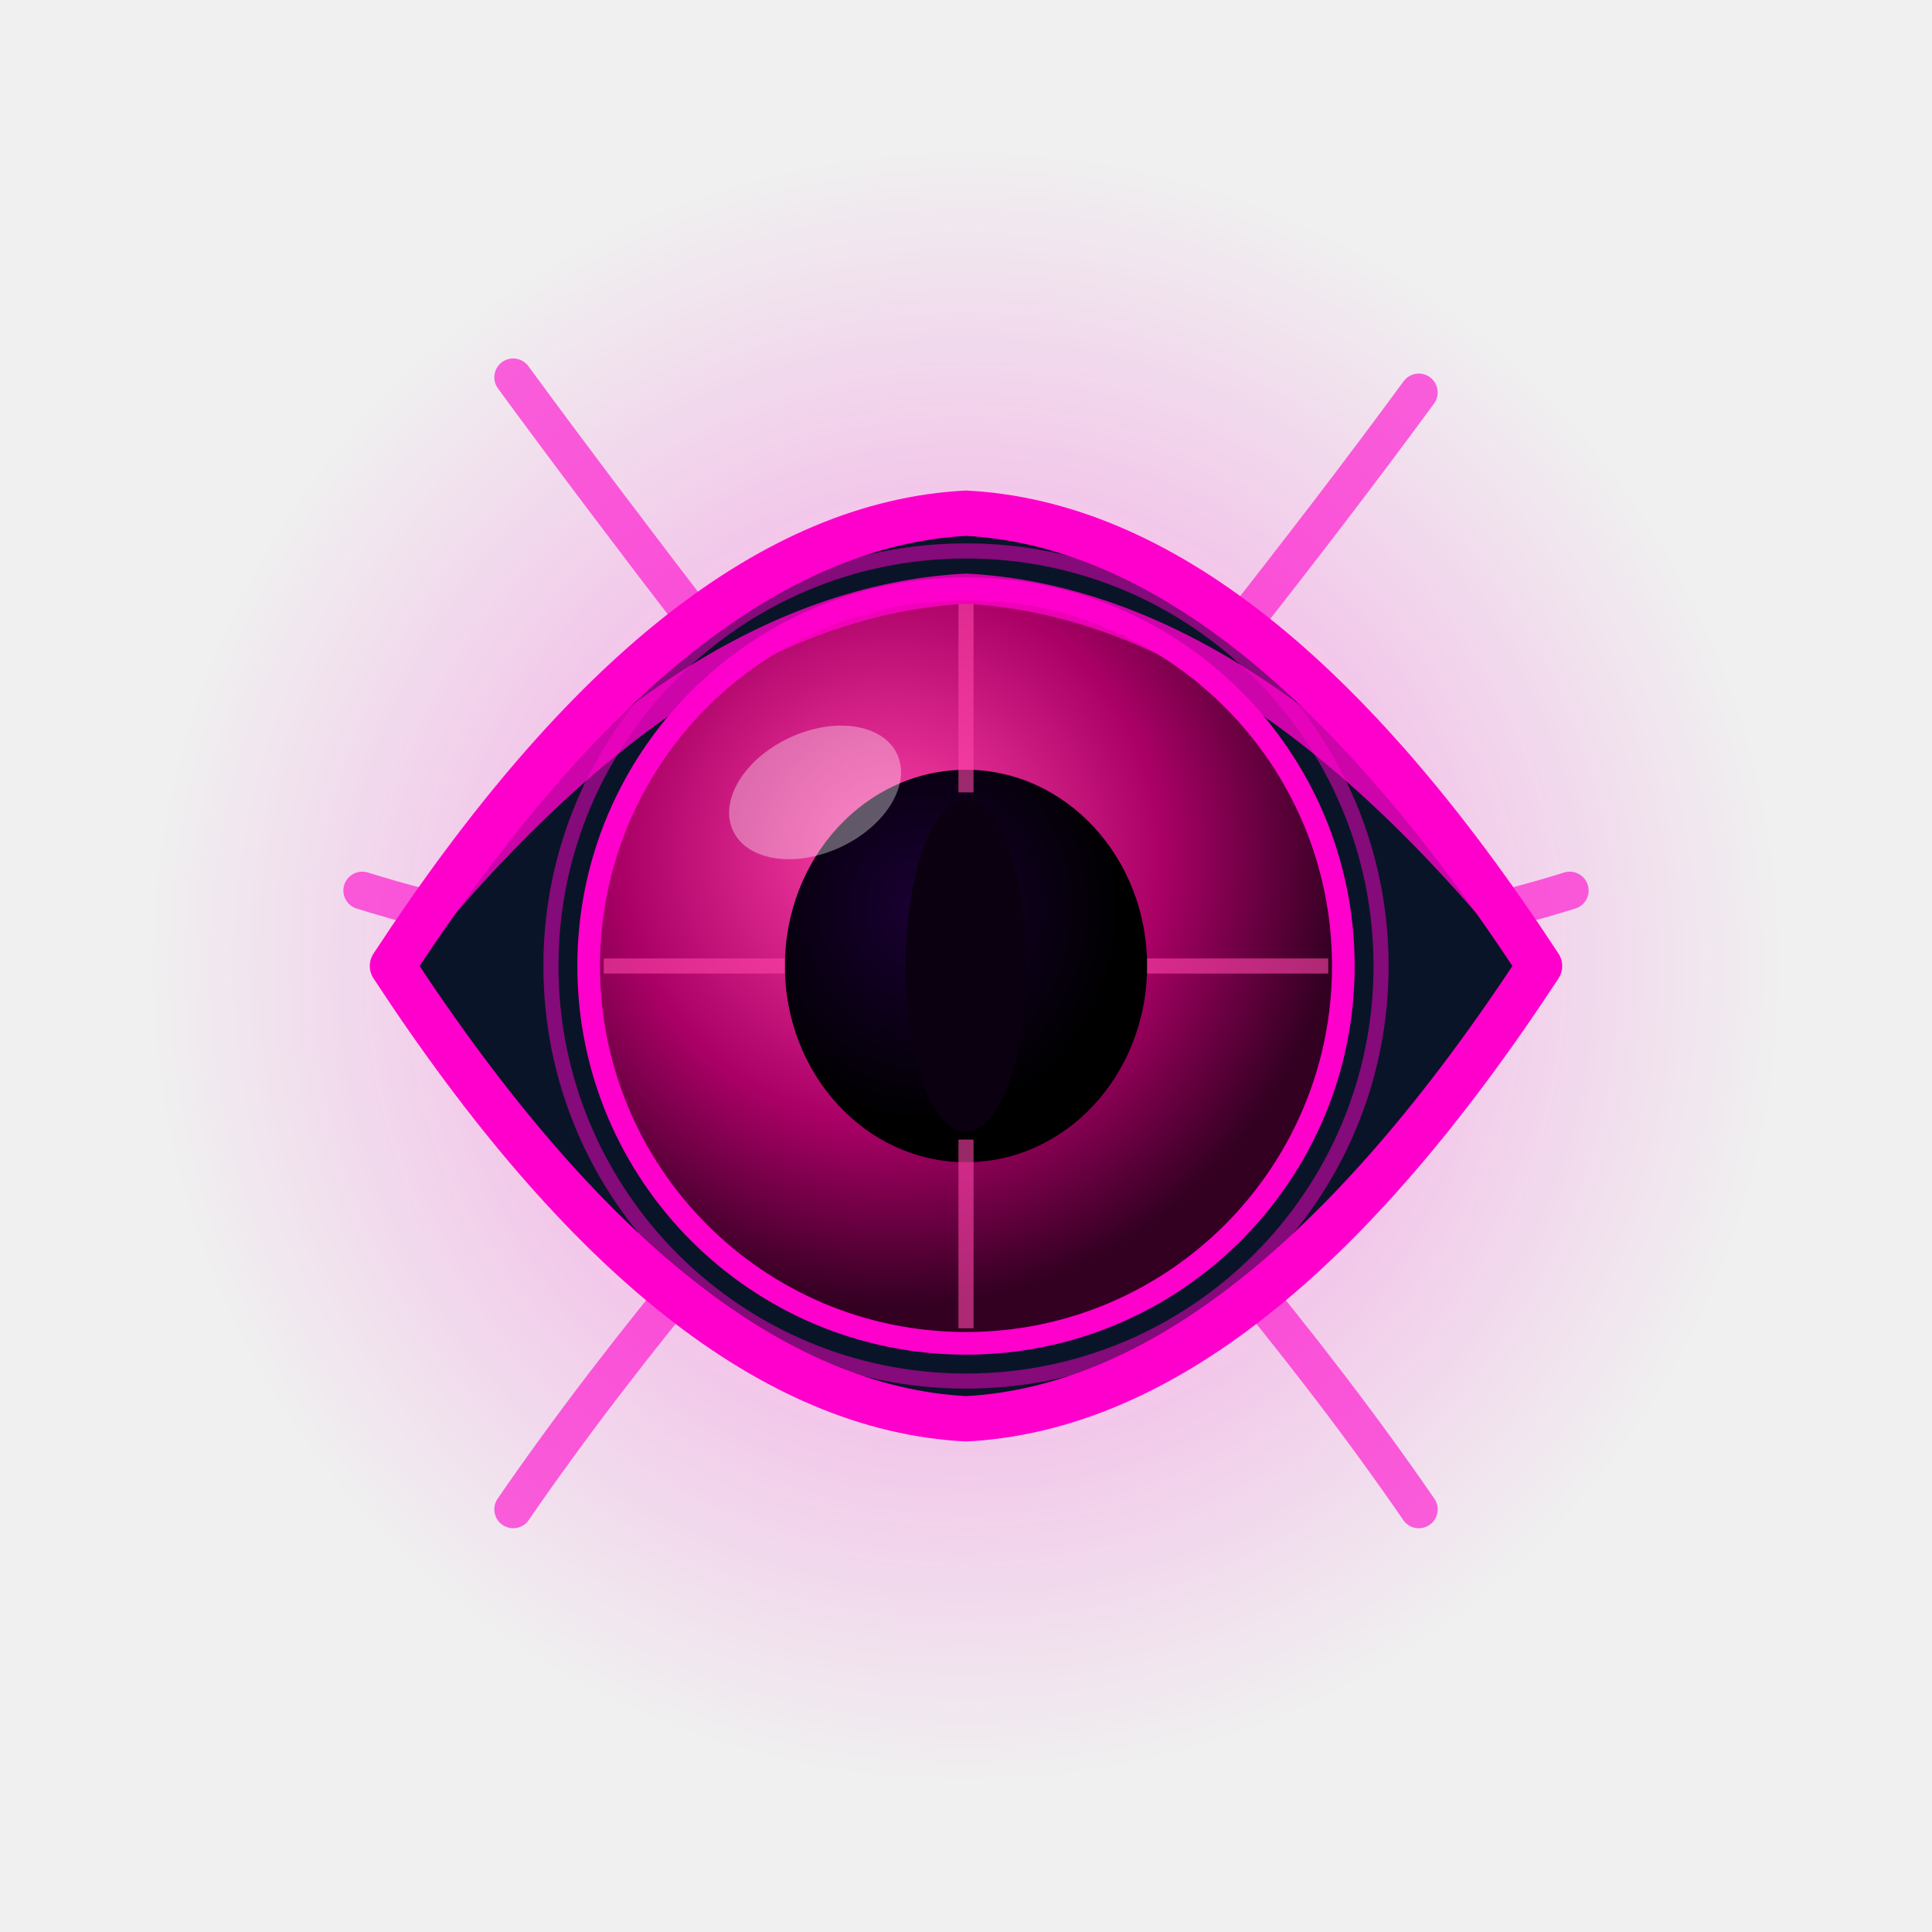
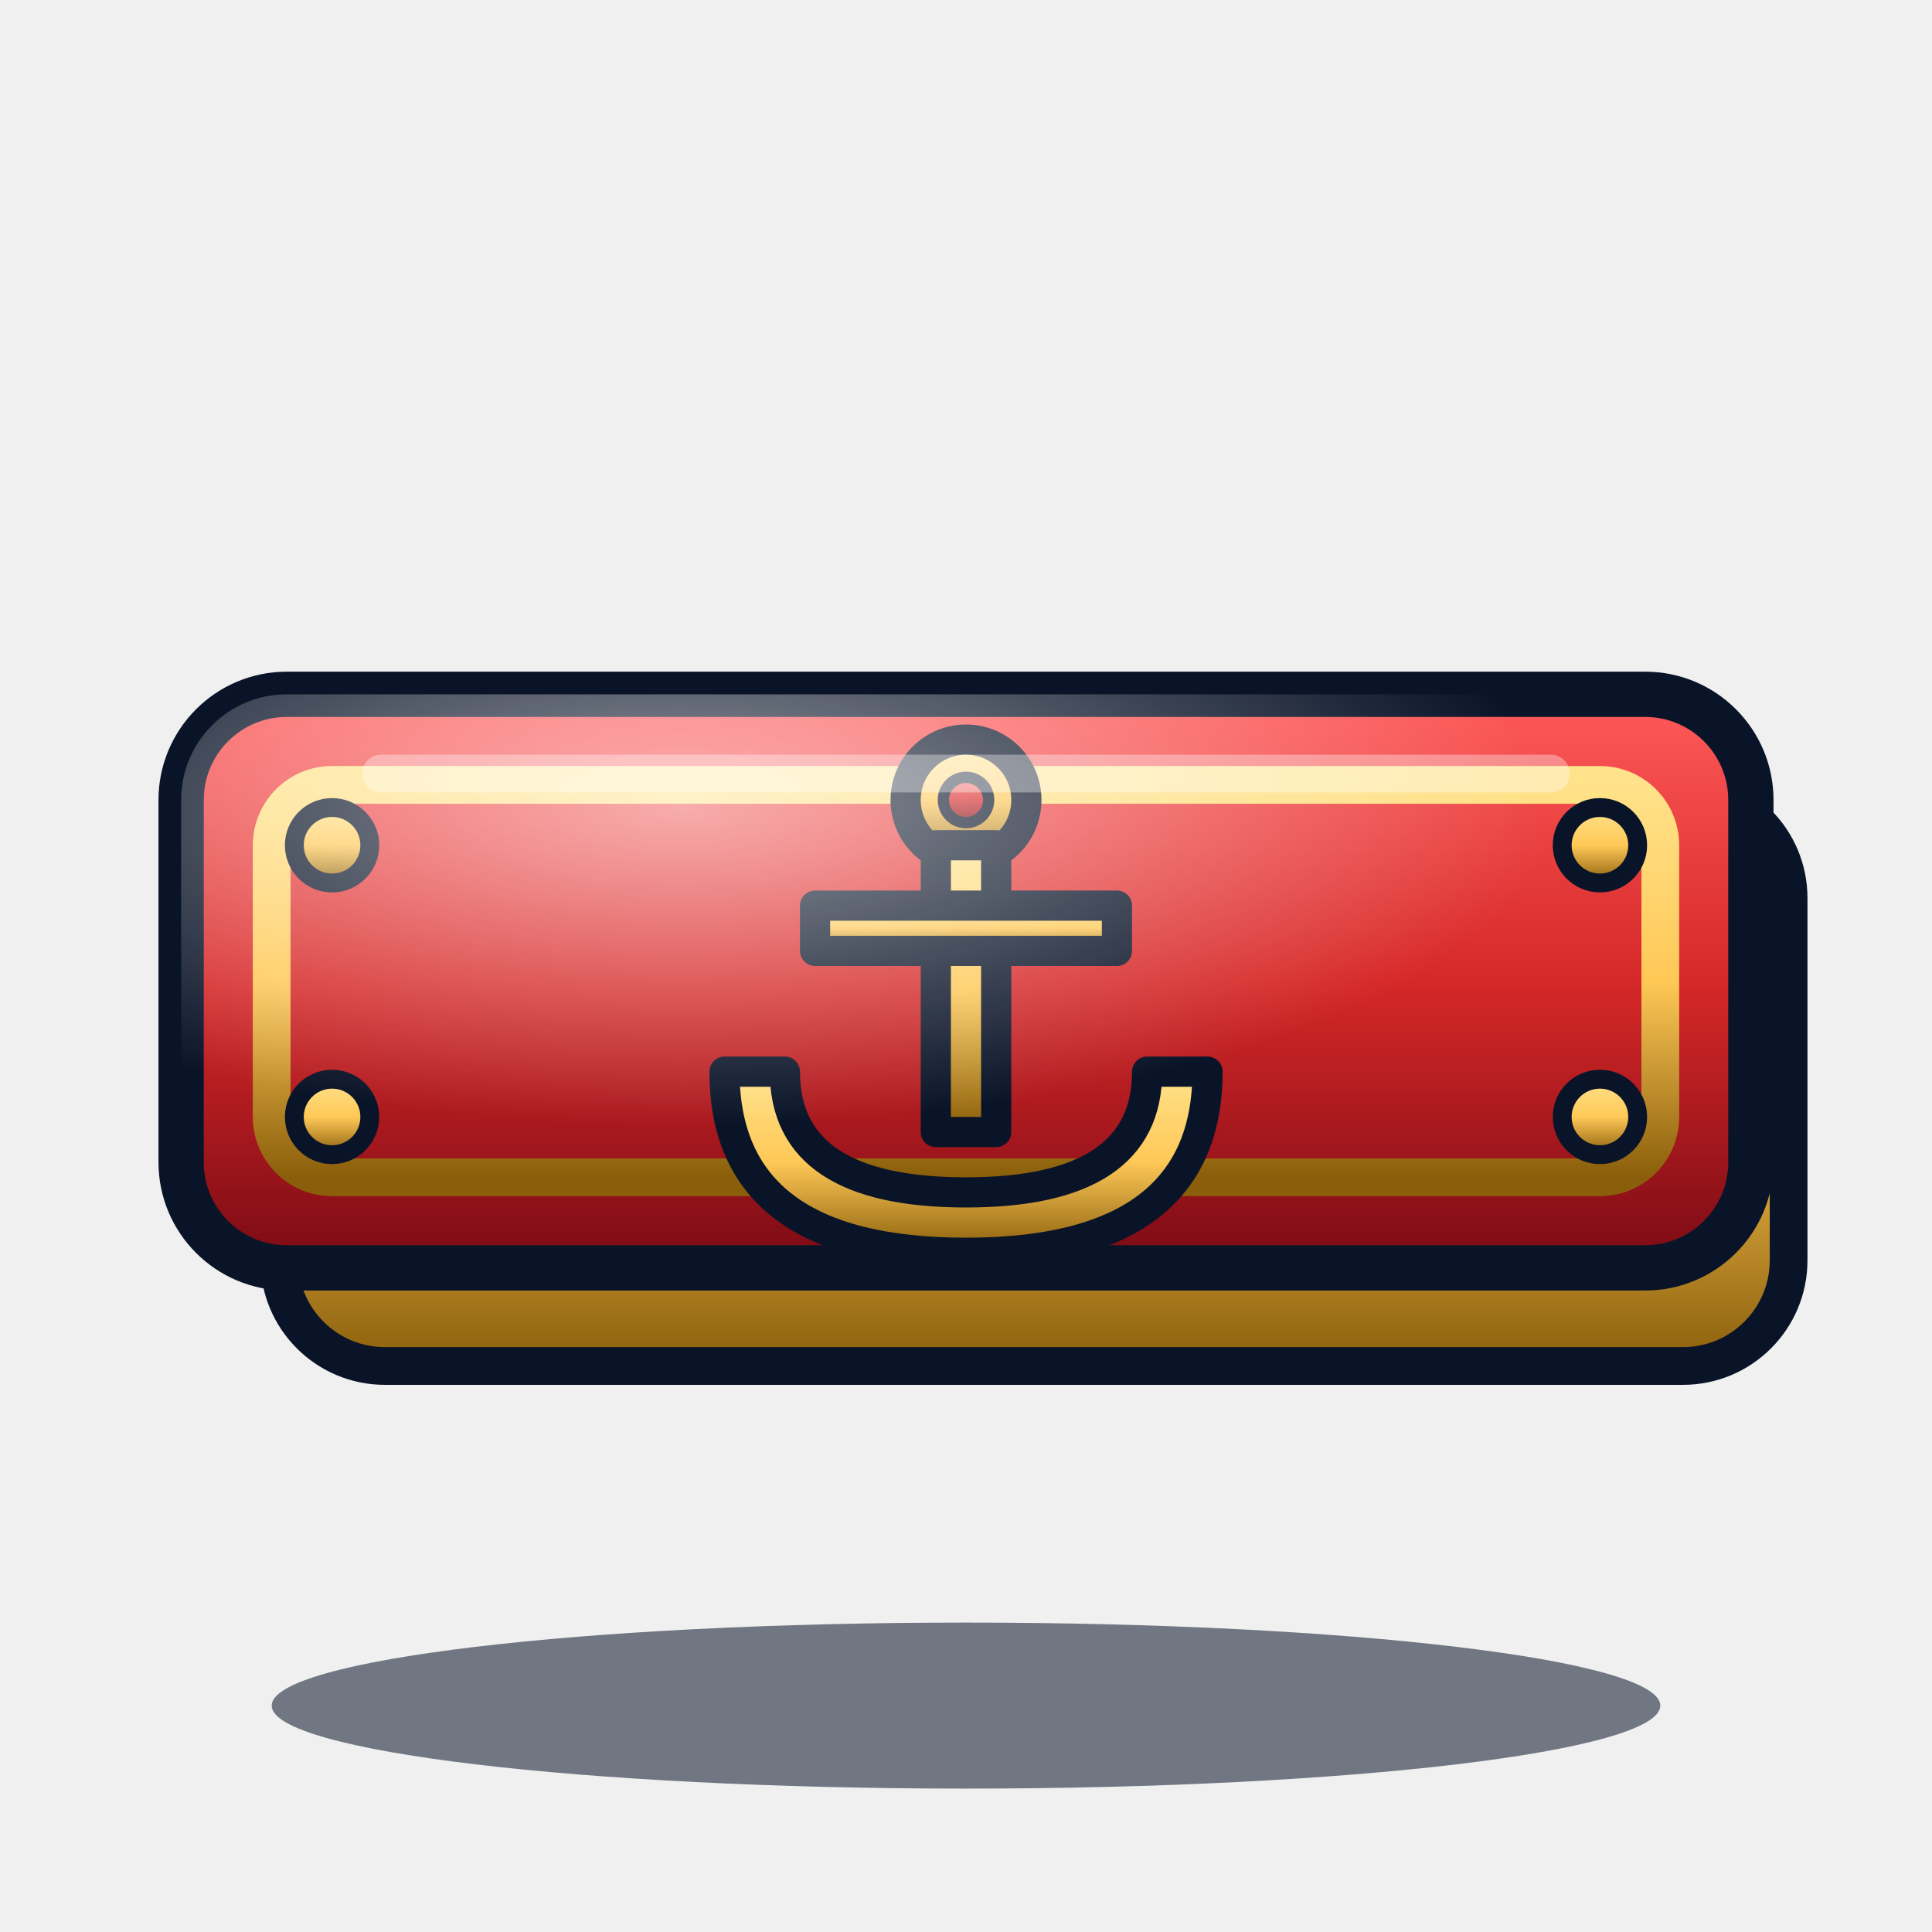
<svg xmlns="http://www.w3.org/2000/svg" viewBox="0 0 256 256" width="256" height="256">
  <defs>
-     <radialGradient id="glow8" cx="50%" cy="50%" r="50%">
-       <stop offset="0%" stop-color="#ff00cc" stop-opacity="0.4" />
-       <stop offset="100%" stop-color="#ff00cc" stop-opacity="0" />
-     </radialGradient>
-     <radialGradient id="iris8" cx="40%" cy="35%" r="60%">
-       <stop offset="0%" stop-color="#ff44aa" />
-       <stop offset="60%" stop-color="#aa0066" />
-       <stop offset="100%" stop-color="#330022" />
-     </radialGradient>
-     <radialGradient id="pupil8" cx="38%" cy="35%" r="55%">
-       <stop offset="0%" stop-color="#1a0033" />
-       <stop offset="100%" stop-color="#000000" />
+     <linearGradient id="b8r" x1="0" y1="0" x2="0" y2="1">
+       <stop offset="0" stop-color="#ff5a5a" />
+       <stop offset="0.5" stop-color="#d62828" />
+       <stop offset="1" stop-color="#7a0a14" />
+     </linearGradient>
+     <linearGradient id="b8g" x1="0" y1="0" x2="0" y2="1">
+       <stop offset="0" stop-color="#ffe28a" />
+       <stop offset="0.5" stop-color="#ffc857" />
+       <stop offset="1" stop-color="#8a5e0a" />
+     </linearGradient>
+     <radialGradient id="hl8" cx="32%" cy="20%" r="55%">
+       <stop offset="0" stop-color="#ffffff" stop-opacity="0.55" />
+       <stop offset="1" stop-color="#ffffff" stop-opacity="0" />
    </radialGradient>
  </defs>
-   <ellipse cx="128" cy="128" rx="110" ry="110" fill="url(#glow8)" />
-   <path d="M128 128 Q90 80 68 50" fill="none" stroke="#ff00cc" stroke-width="5" stroke-linecap="round" opacity="0.6" />
-   <path d="M128 128 Q166 82 188 52" fill="none" stroke="#ff00cc" stroke-width="5" stroke-linecap="round" opacity="0.6" />
-   <path d="M128 128 Q80 128 48 118" fill="none" stroke="#ff00cc" stroke-width="5" stroke-linecap="round" opacity="0.6" />
-   <path d="M128 128 Q176 128 208 118" fill="none" stroke="#ff00cc" stroke-width="5" stroke-linecap="round" opacity="0.6" />
-   <path d="M128 128 Q90 168 68 200" fill="none" stroke="#ff00cc" stroke-width="5" stroke-linecap="round" opacity="0.6" />
-   <path d="M128 128 Q166 168 188 200" fill="none" stroke="#ff00cc" stroke-width="5" stroke-linecap="round" opacity="0.6" />
-   <path d="M52 128 Q90 70 128 68 Q166 70 204 128 Q166 186 128 188 Q90 186 52 128 Z" fill="#0a1428" stroke="#ff00cc" stroke-width="6" stroke-linejoin="round" />
-   <circle cx="128" cy="128" r="50" fill="url(#iris8)" stroke="#ff00cc" stroke-width="3" />
-   <circle cx="128" cy="128" r="55" fill="none" stroke="#ff00cc" stroke-width="2" opacity="0.5" />
-   <ellipse cx="128" cy="128" rx="24" ry="26" fill="url(#pupil8)" />
-   <ellipse cx="128" cy="128" rx="8" ry="22" fill="#0a0010" />
-   <line x1="128" y1="80" x2="128" y2="105" stroke="#ff44aa" stroke-width="2" opacity="0.6" />
-   <line x1="128" y1="151" x2="128" y2="176" stroke="#ff44aa" stroke-width="2" opacity="0.6" />
-   <line x1="80" y1="128" x2="104" y2="128" stroke="#ff44aa" stroke-width="2" opacity="0.6" />
-   <line x1="152" y1="128" x2="176" y2="128" stroke="#ff44aa" stroke-width="2" opacity="0.6" />
-   <ellipse cx="108" cy="105" rx="12" ry="8" fill="white" opacity="0.35" transform="rotate(-25,108,105)" />
-   <path d="M52 128 Q90 80 128 78 Q166 80 204 128" fill="none" stroke="#ff00cc" stroke-width="4" opacity="0.8" />
+   <ellipse cx="128" cy="226" rx="92" ry="11" fill="#0a1428" opacity="0.55" />
+   <rect x="37" y="105" width="200" height="76" rx="14" fill="url(#b8g)" stroke="#0a1428" stroke-width="5" />
+   <rect x="24" y="92" width="208" height="76" rx="14" fill="url(#b8r)" stroke="#0a1428" stroke-width="6" />
+   <rect x="36" y="104" width="184" height="52" rx="8" fill="none" stroke="url(#b8g)" stroke-width="5" />
+   <g fill="url(#b8g)" stroke="#0a1428" stroke-width="2.5">
+     <circle cx="44" cy="112" r="5" />
+     <circle cx="212" cy="112" r="5" />
+     <circle cx="44" cy="148" r="5" />
+     <circle cx="212" cy="148" r="5" />
+   </g>
+   <g stroke="#0a1428" stroke-width="4" stroke-linejoin="round" stroke-linecap="round" fill="url(#b8g)">
+     <circle cx="128" cy="106" r="8" />
+     <rect x="124" y="112" width="8" height="38" />
+     <rect x="108" y="120" width="40" height="6" />
+     <path d="M104 142 Q104 158 128 158 Q152 158 152 142 L160 142 Q160 166 128 166 Q96 166 96 142 Z" />
+   </g>
+   <circle cx="128" cy="106" r="3" fill="url(#b8r)" stroke="#0a1428" stroke-width="1.5" />
+   <rect x="24" y="92" width="208" height="76" rx="14" fill="url(#hl8)" />
+   <rect x="48" y="100" width="160" height="5" rx="2.5" fill="#ffffff" opacity="0.35" />
</svg>
